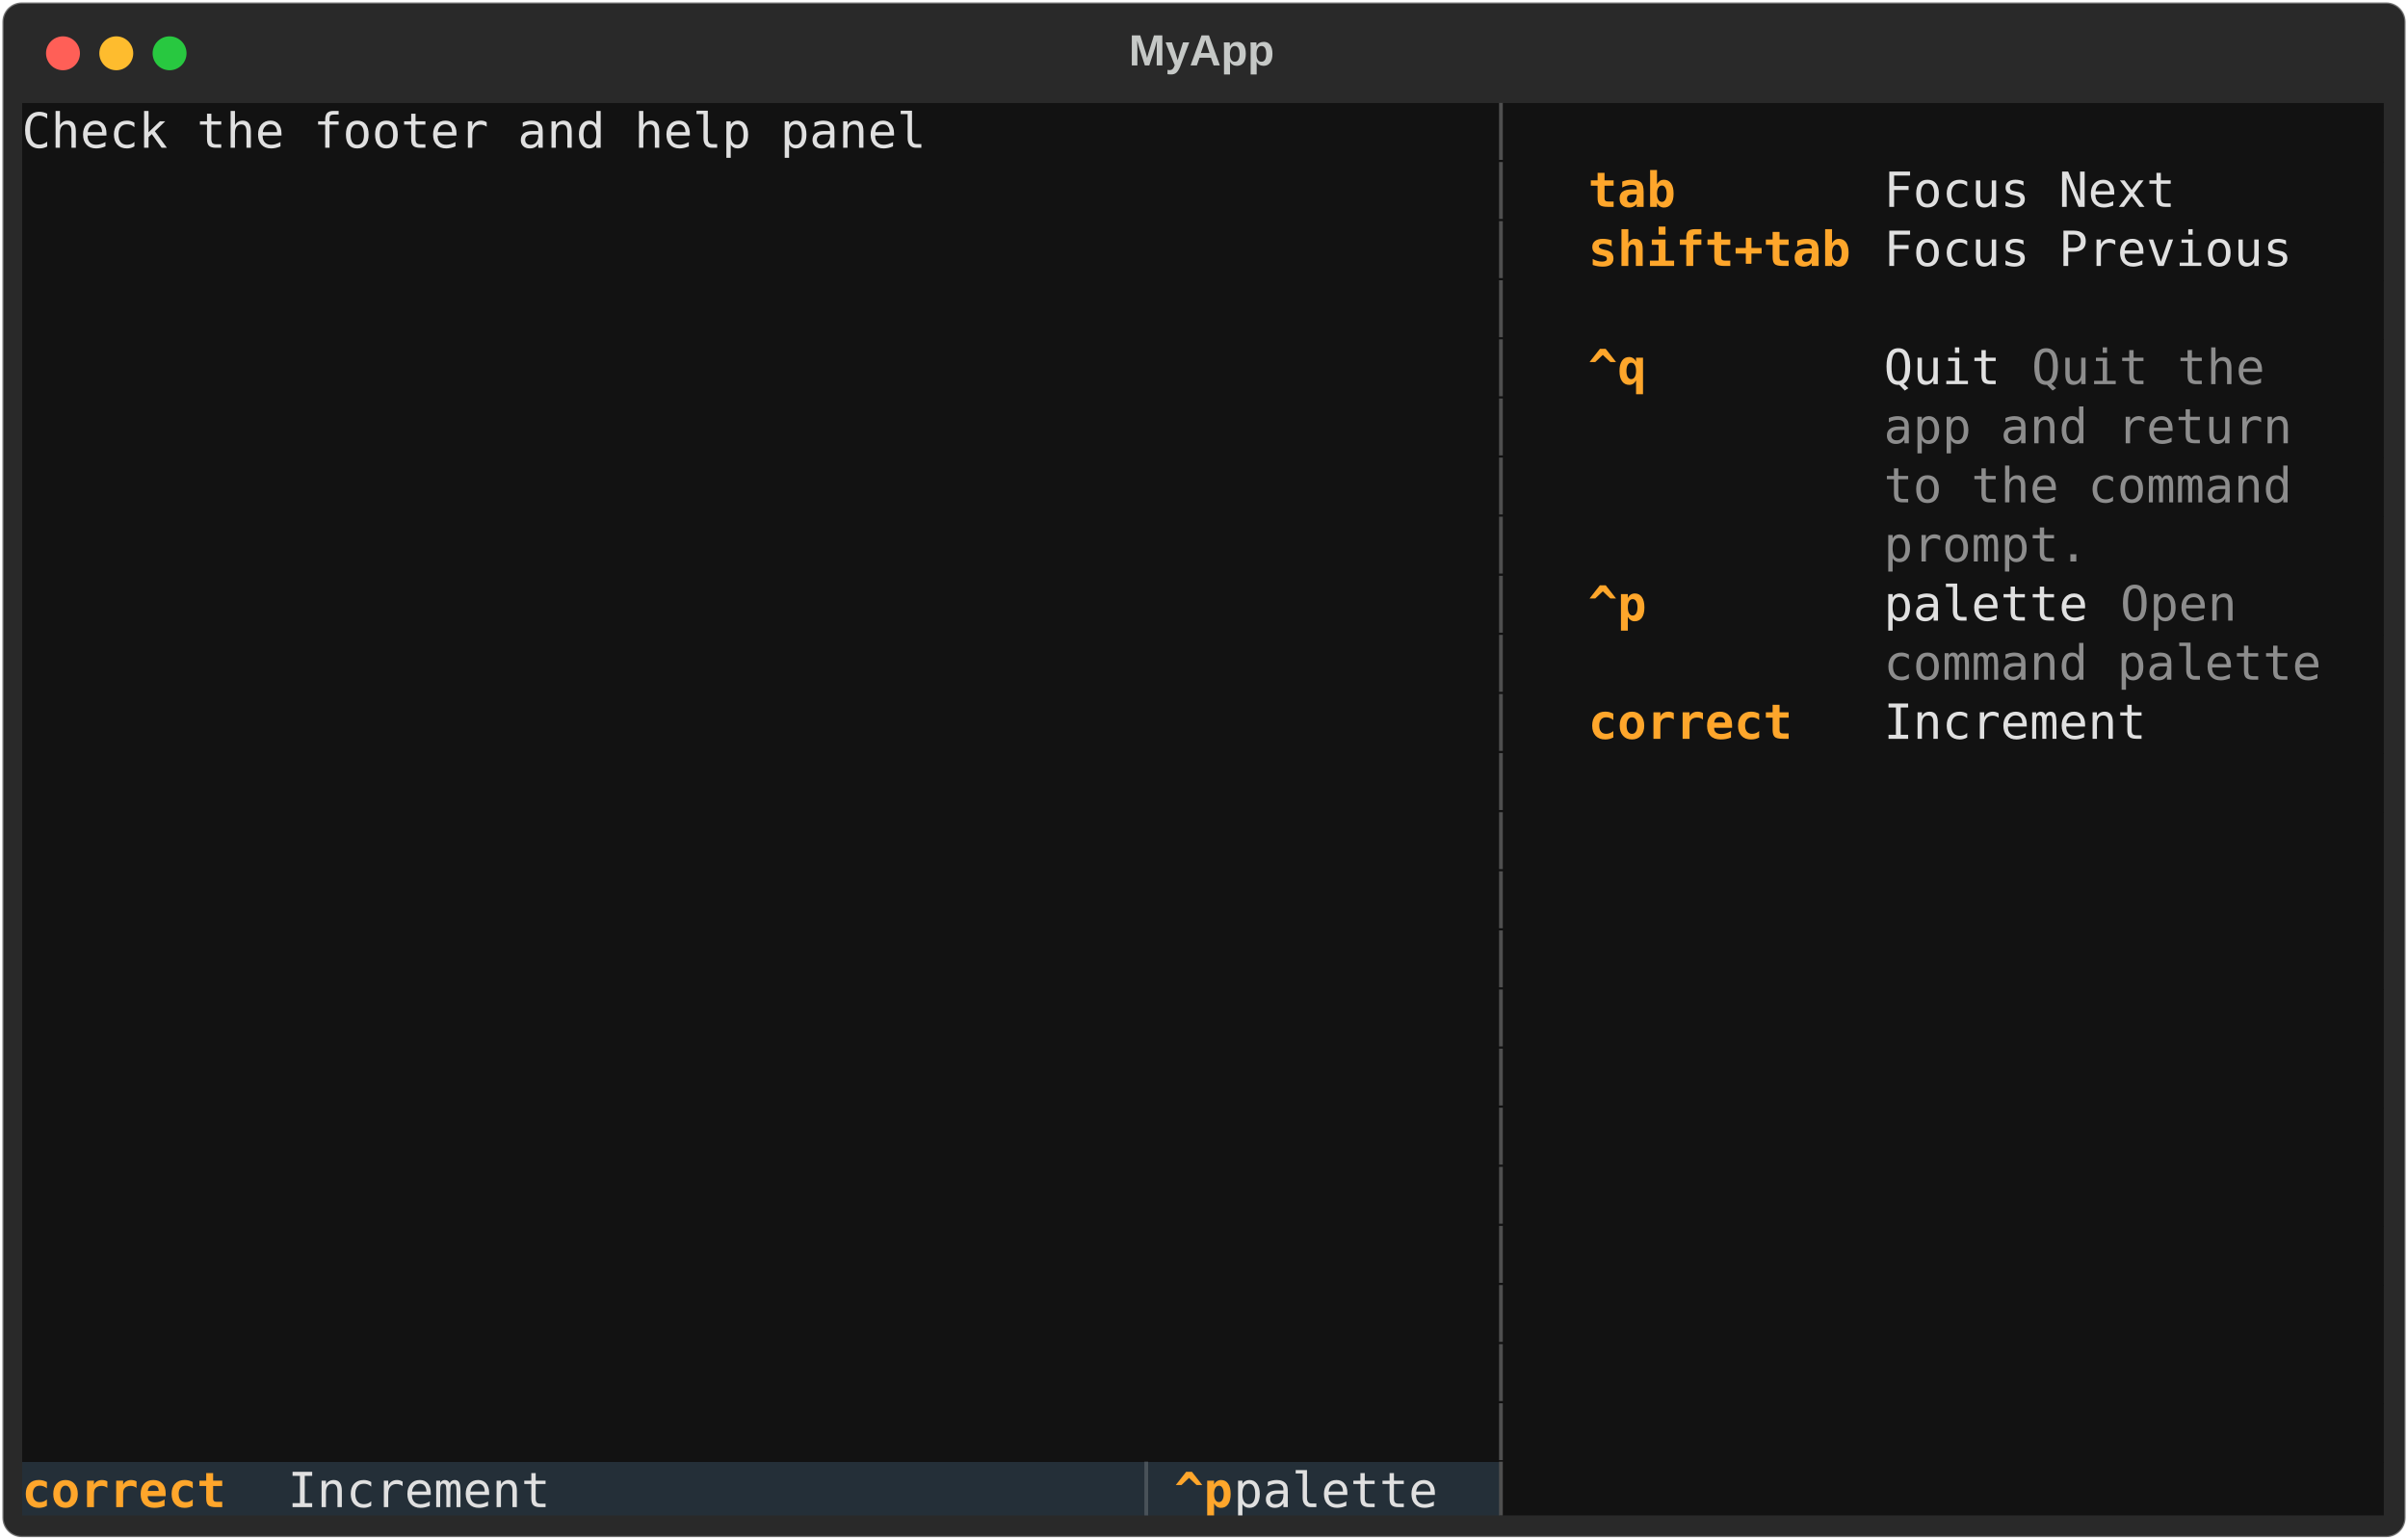
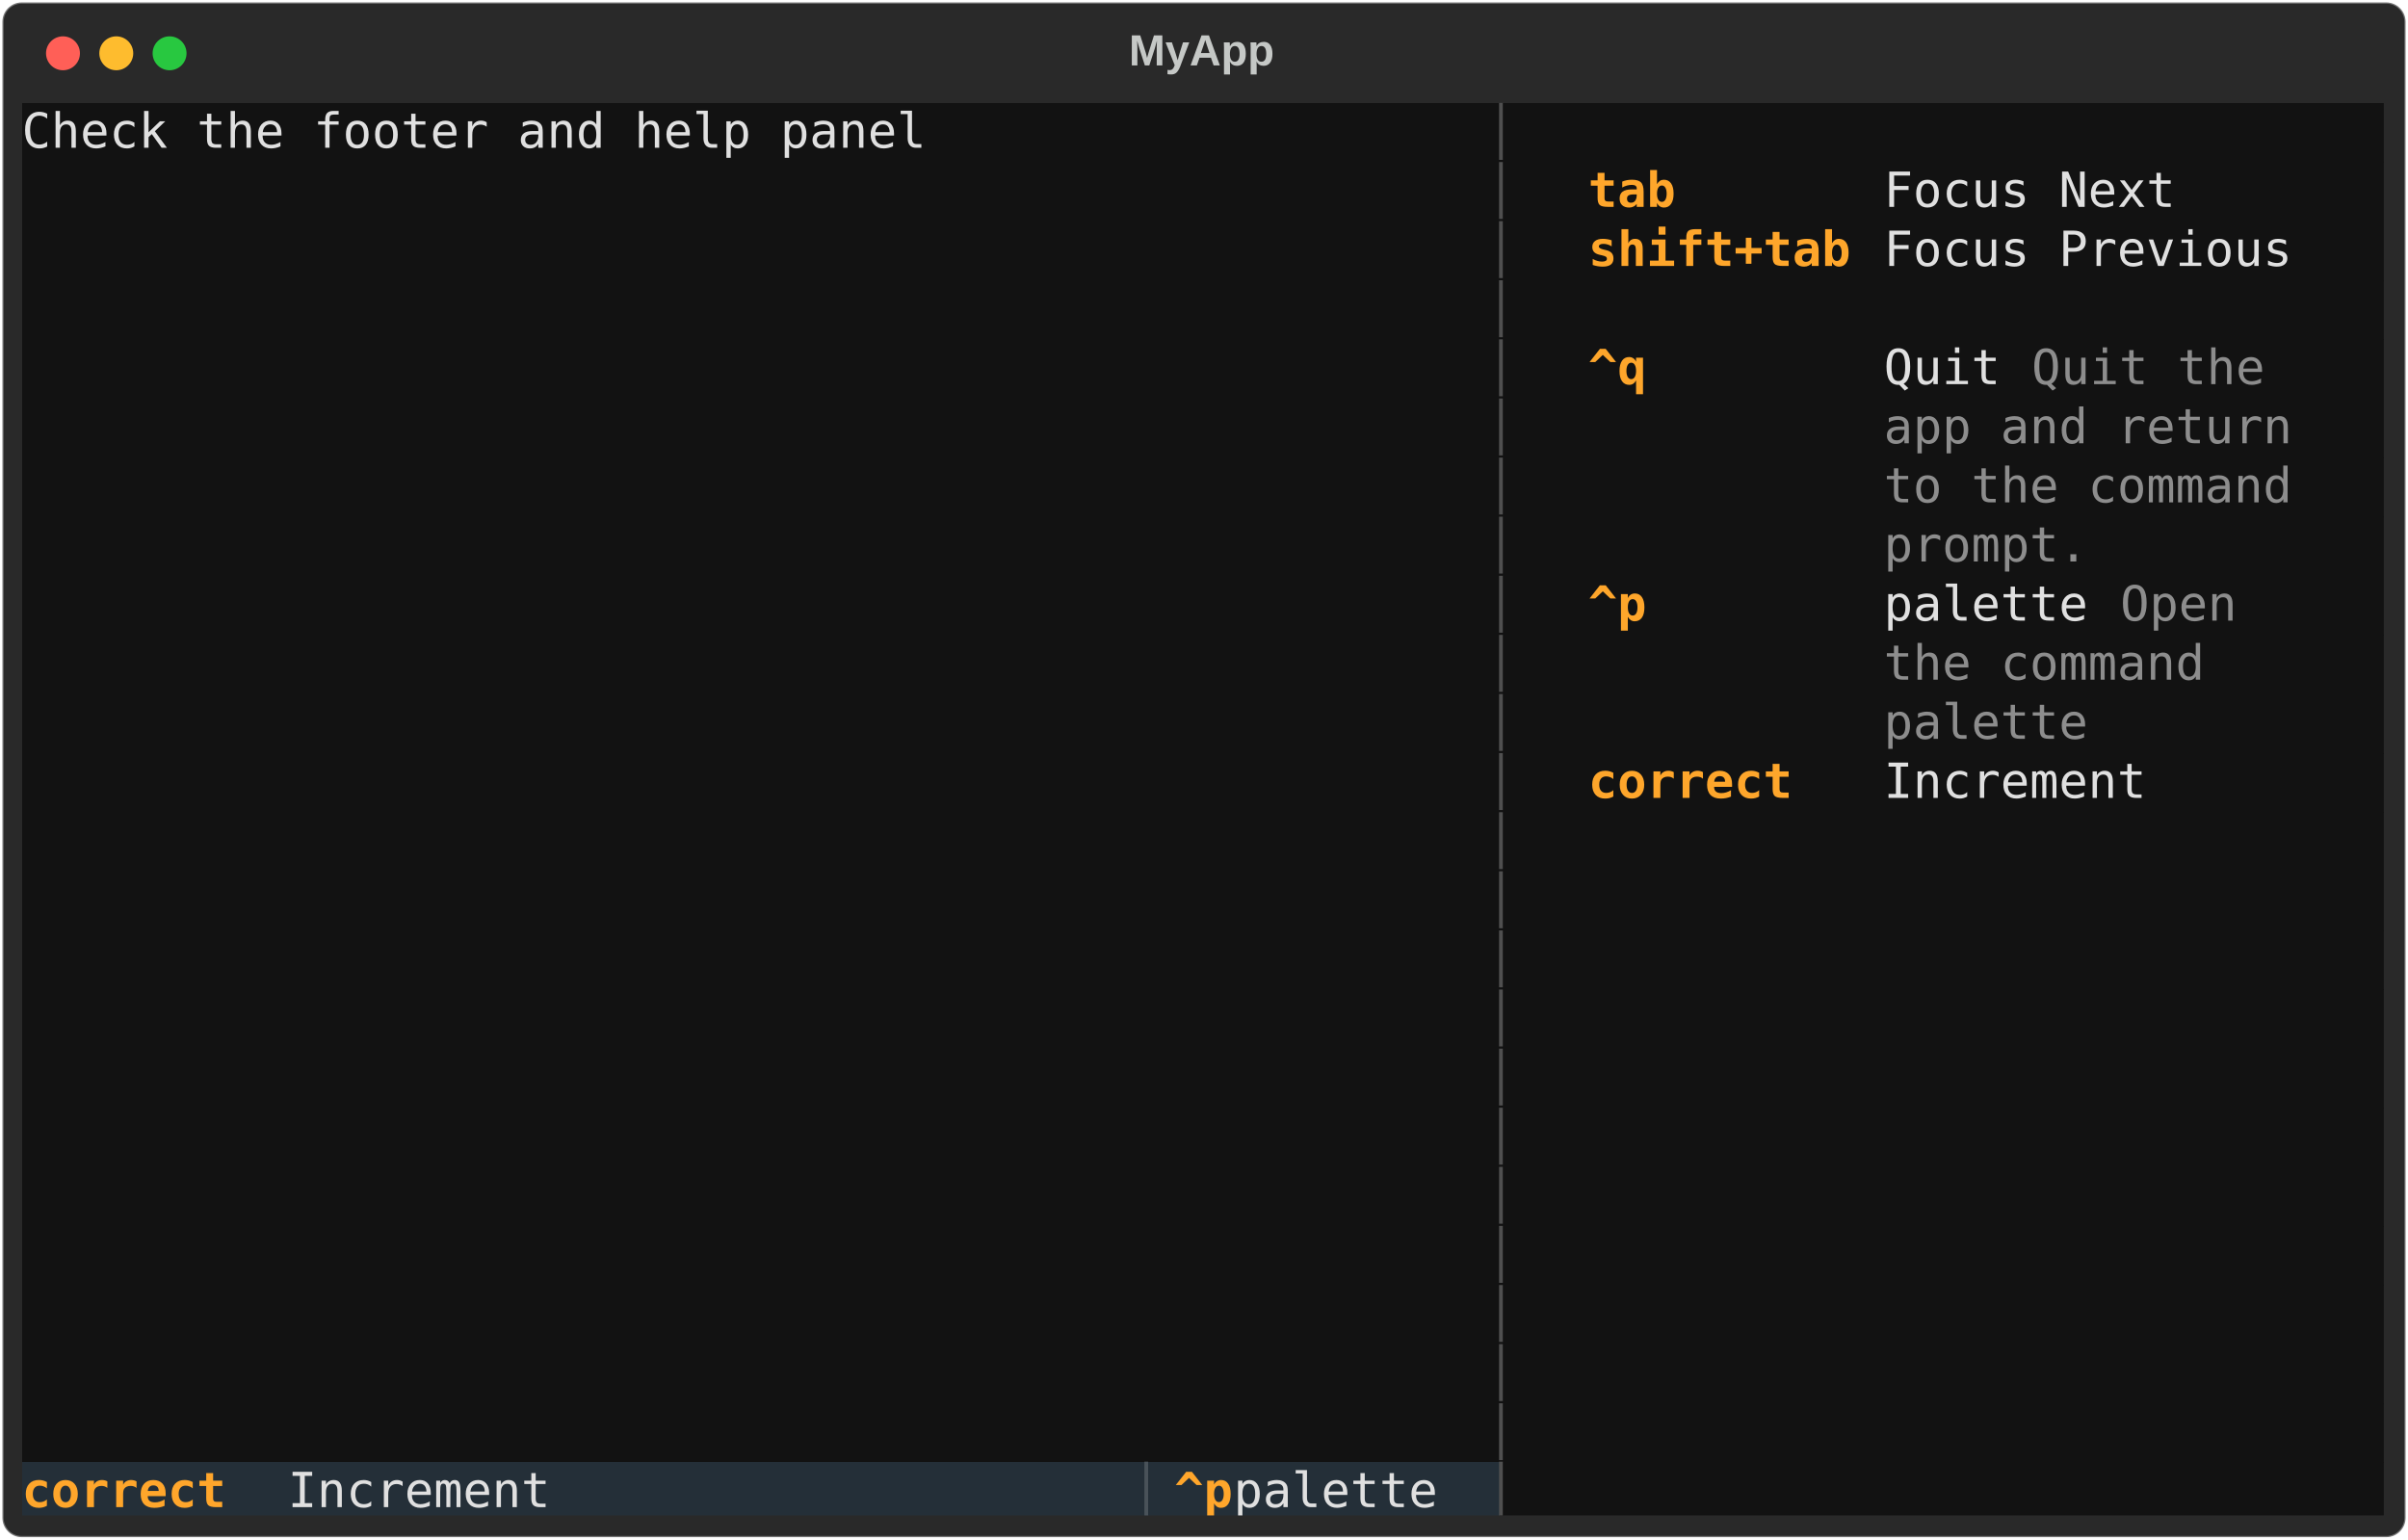
<svg xmlns="http://www.w3.org/2000/svg" class="rich-terminal" viewBox="0 0 994 635.6">
  <style>

    @font-face {
        font-family: "Fira Code";
        src: local("FiraCode-Regular"),
                url("https://cdnjs.cloudflare.com/ajax/libs/firacode/6.2.0/woff2/FiraCode-Regular.woff2") format("woff2"),
                url("https://cdnjs.cloudflare.com/ajax/libs/firacode/6.2.0/woff/FiraCode-Regular.woff") format("woff");
        font-style: normal;
        font-weight: 400;
    }
    @font-face {
        font-family: "Fira Code";
        src: local("FiraCode-Bold"),
                url("https://cdnjs.cloudflare.com/ajax/libs/firacode/6.2.0/woff2/FiraCode-Bold.woff2") format("woff2"),
                url("https://cdnjs.cloudflare.com/ajax/libs/firacode/6.2.0/woff/FiraCode-Bold.woff") format("woff");
        font-style: bold;
        font-weight: 700;
    }

-     .terminal-2134341471-matrix {
+     .terminal-3893370316-matrix {
        font-family: Fira Code, monospace;
        font-size: 20px;
        line-height: 24.4px;
        font-variant-east-asian: full-width;
    }

-     .terminal-2134341471-title {
+     .terminal-3893370316-title {
        font-size: 18px;
        font-weight: bold;
        font-family: arial;
    }

-     .terminal-2134341471-r1 { fill: #e0e0e0 }
- .terminal-2134341471-r2 { fill: #4f4f4f }
- .terminal-2134341471-r3 { fill: #c5c8c6 }
- .terminal-2134341471-r4 { fill: #121212 }
- .terminal-2134341471-r5 { fill: #fea62b;font-weight: bold }
- .terminal-2134341471-r6 { fill: #8d8d8d }
- .terminal-2134341471-r7 { fill: #ffa62b;font-weight: bold }
- .terminal-2134341471-r8 { fill: #495259 }
+     .terminal-3893370316-r1 { fill: #e0e0e0 }
+ .terminal-3893370316-r2 { fill: #4f4f4f }
+ .terminal-3893370316-r3 { fill: #c5c8c6 }
+ .terminal-3893370316-r4 { fill: #121212 }
+ .terminal-3893370316-r5 { fill: #fea62b;font-weight: bold }
+ .terminal-3893370316-r6 { fill: #8d8d8d }
+ .terminal-3893370316-r7 { fill: #ffa62b;font-weight: bold }
+ .terminal-3893370316-r8 { fill: #495259 }
    </style>
  <defs>
-     <clipPath id="terminal-2134341471-clip-terminal">
+     <clipPath id="terminal-3893370316-clip-terminal">
      <rect x="0" y="0" width="975.0" height="584.6" />
    </clipPath>
-     <clipPath id="terminal-2134341471-line-0">
+     <clipPath id="terminal-3893370316-line-0">
      <rect x="0" y="1.5" width="976" height="24.65" />
    </clipPath>
-     <clipPath id="terminal-2134341471-line-1">
+     <clipPath id="terminal-3893370316-line-1">
      <rect x="0" y="25.9" width="976" height="24.65" />
    </clipPath>
-     <clipPath id="terminal-2134341471-line-2">
+     <clipPath id="terminal-3893370316-line-2">
      <rect x="0" y="50.3" width="976" height="24.65" />
    </clipPath>
-     <clipPath id="terminal-2134341471-line-3">
+     <clipPath id="terminal-3893370316-line-3">
      <rect x="0" y="74.7" width="976" height="24.65" />
    </clipPath>
-     <clipPath id="terminal-2134341471-line-4">
+     <clipPath id="terminal-3893370316-line-4">
      <rect x="0" y="99.1" width="976" height="24.65" />
    </clipPath>
-     <clipPath id="terminal-2134341471-line-5">
+     <clipPath id="terminal-3893370316-line-5">
      <rect x="0" y="123.5" width="976" height="24.65" />
    </clipPath>
-     <clipPath id="terminal-2134341471-line-6">
+     <clipPath id="terminal-3893370316-line-6">
      <rect x="0" y="147.9" width="976" height="24.65" />
    </clipPath>
-     <clipPath id="terminal-2134341471-line-7">
+     <clipPath id="terminal-3893370316-line-7">
      <rect x="0" y="172.3" width="976" height="24.65" />
    </clipPath>
-     <clipPath id="terminal-2134341471-line-8">
+     <clipPath id="terminal-3893370316-line-8">
      <rect x="0" y="196.7" width="976" height="24.65" />
    </clipPath>
-     <clipPath id="terminal-2134341471-line-9">
+     <clipPath id="terminal-3893370316-line-9">
      <rect x="0" y="221.1" width="976" height="24.65" />
    </clipPath>
-     <clipPath id="terminal-2134341471-line-10">
+     <clipPath id="terminal-3893370316-line-10">
      <rect x="0" y="245.5" width="976" height="24.65" />
    </clipPath>
-     <clipPath id="terminal-2134341471-line-11">
+     <clipPath id="terminal-3893370316-line-11">
      <rect x="0" y="269.9" width="976" height="24.65" />
    </clipPath>
-     <clipPath id="terminal-2134341471-line-12">
+     <clipPath id="terminal-3893370316-line-12">
      <rect x="0" y="294.3" width="976" height="24.65" />
    </clipPath>
-     <clipPath id="terminal-2134341471-line-13">
+     <clipPath id="terminal-3893370316-line-13">
      <rect x="0" y="318.7" width="976" height="24.65" />
    </clipPath>
-     <clipPath id="terminal-2134341471-line-14">
+     <clipPath id="terminal-3893370316-line-14">
      <rect x="0" y="343.1" width="976" height="24.65" />
    </clipPath>
-     <clipPath id="terminal-2134341471-line-15">
+     <clipPath id="terminal-3893370316-line-15">
      <rect x="0" y="367.5" width="976" height="24.65" />
    </clipPath>
-     <clipPath id="terminal-2134341471-line-16">
+     <clipPath id="terminal-3893370316-line-16">
      <rect x="0" y="391.9" width="976" height="24.65" />
    </clipPath>
-     <clipPath id="terminal-2134341471-line-17">
+     <clipPath id="terminal-3893370316-line-17">
      <rect x="0" y="416.3" width="976" height="24.65" />
    </clipPath>
-     <clipPath id="terminal-2134341471-line-18">
+     <clipPath id="terminal-3893370316-line-18">
      <rect x="0" y="440.7" width="976" height="24.65" />
    </clipPath>
-     <clipPath id="terminal-2134341471-line-19">
+     <clipPath id="terminal-3893370316-line-19">
      <rect x="0" y="465.1" width="976" height="24.65" />
    </clipPath>
-     <clipPath id="terminal-2134341471-line-20">
+     <clipPath id="terminal-3893370316-line-20">
      <rect x="0" y="489.5" width="976" height="24.65" />
    </clipPath>
-     <clipPath id="terminal-2134341471-line-21">
+     <clipPath id="terminal-3893370316-line-21">
      <rect x="0" y="513.9" width="976" height="24.65" />
    </clipPath>
-     <clipPath id="terminal-2134341471-line-22">
+     <clipPath id="terminal-3893370316-line-22">
      <rect x="0" y="538.3" width="976" height="24.65" />
    </clipPath>
  </defs>
  <rect fill="#292929" stroke="rgba(255,255,255,0.35)" stroke-width="1" x="1" y="1" width="992" height="633.6" rx="8" />
-   <text class="terminal-2134341471-title" fill="#c5c8c6" text-anchor="middle" x="496" y="27">MyApp</text>
+   <text class="terminal-3893370316-title" fill="#c5c8c6" text-anchor="middle" x="496" y="27">MyApp</text>
  <g transform="translate(26,22)">
    <circle cx="0" cy="0" r="7" fill="#ff5f57" />
    <circle cx="22" cy="0" r="7" fill="#febc2e" />
    <circle cx="44" cy="0" r="7" fill="#28c840" />
  </g>
-   <g transform="translate(9, 41)" clip-path="url(#terminal-2134341471-clip-terminal)">
+   <g transform="translate(9, 41)" clip-path="url(#terminal-3893370316-clip-terminal)">
    <rect fill="#121212" x="0" y="1.5" width="610" height="24.65" shape-rendering="crispEdges" />
    <rect fill="#121212" x="610" y="1.5" width="12.2" height="24.65" shape-rendering="crispEdges" />
    <rect fill="#121212" x="622.2" y="1.5" width="12.2" height="24.65" shape-rendering="crispEdges" />
    <rect fill="#121212" x="634.4" y="1.5" width="329.4" height="24.65" shape-rendering="crispEdges" />
    <rect fill="#121212" x="963.8" y="1.5" width="12.2" height="24.65" shape-rendering="crispEdges" />
    <rect fill="#121212" x="0" y="25.9" width="610" height="24.65" shape-rendering="crispEdges" />
    <rect fill="#121212" x="610" y="25.9" width="12.2" height="24.65" shape-rendering="crispEdges" />
    <rect fill="#121212" x="622.2" y="25.9" width="12.2" height="24.65" shape-rendering="crispEdges" />
    <rect fill="#121212" x="634.4" y="25.9" width="12.2" height="24.65" shape-rendering="crispEdges" />
    <rect fill="#121212" x="646.6" y="25.9" width="109.8" height="24.65" shape-rendering="crispEdges" />
    <rect fill="#121212" x="756.4" y="25.9" width="12.2" height="24.65" shape-rendering="crispEdges" />
    <rect fill="#121212" x="768.6" y="25.9" width="183" height="24.65" shape-rendering="crispEdges" />
    <rect fill="#121212" x="951.6" y="25.9" width="12.2" height="24.65" shape-rendering="crispEdges" />
    <rect fill="#121212" x="963.8" y="25.9" width="12.2" height="24.65" shape-rendering="crispEdges" />
    <rect fill="#121212" x="0" y="50.3" width="610" height="24.65" shape-rendering="crispEdges" />
    <rect fill="#121212" x="610" y="50.3" width="12.2" height="24.65" shape-rendering="crispEdges" />
    <rect fill="#121212" x="622.2" y="50.3" width="12.2" height="24.65" shape-rendering="crispEdges" />
    <rect fill="#121212" x="634.4" y="50.3" width="12.2" height="24.65" shape-rendering="crispEdges" />
    <rect fill="#121212" x="646.6" y="50.3" width="109.8" height="24.65" shape-rendering="crispEdges" />
    <rect fill="#121212" x="756.4" y="50.3" width="12.2" height="24.65" shape-rendering="crispEdges" />
    <rect fill="#121212" x="768.6" y="50.3" width="183" height="24.65" shape-rendering="crispEdges" />
    <rect fill="#121212" x="951.6" y="50.3" width="12.2" height="24.65" shape-rendering="crispEdges" />
    <rect fill="#121212" x="963.8" y="50.3" width="12.2" height="24.65" shape-rendering="crispEdges" />
    <rect fill="#121212" x="0" y="74.7" width="610" height="24.65" shape-rendering="crispEdges" />
    <rect fill="#121212" x="610" y="74.7" width="12.2" height="24.65" shape-rendering="crispEdges" />
    <rect fill="#121212" x="622.2" y="74.7" width="12.2" height="24.65" shape-rendering="crispEdges" />
    <rect fill="#121212" x="634.4" y="74.7" width="329.4" height="24.65" shape-rendering="crispEdges" />
    <rect fill="#121212" x="963.8" y="74.7" width="12.2" height="24.65" shape-rendering="crispEdges" />
    <rect fill="#121212" x="0" y="99.1" width="610" height="24.65" shape-rendering="crispEdges" />
    <rect fill="#121212" x="610" y="99.1" width="12.2" height="24.65" shape-rendering="crispEdges" />
    <rect fill="#121212" x="622.2" y="99.1" width="12.2" height="24.65" shape-rendering="crispEdges" />
    <rect fill="#121212" x="634.4" y="99.1" width="12.2" height="24.65" shape-rendering="crispEdges" />
    <rect fill="#121212" x="646.6" y="99.1" width="109.8" height="24.65" shape-rendering="crispEdges" />
    <rect fill="#121212" x="756.4" y="99.1" width="12.2" height="24.65" shape-rendering="crispEdges" />
    <rect fill="#121212" x="768.6" y="99.1" width="61" height="24.65" shape-rendering="crispEdges" />
    <rect fill="#121212" x="829.6" y="99.1" width="109.8" height="24.65" shape-rendering="crispEdges" />
    <rect fill="#121212" x="939.4" y="99.1" width="12.2" height="24.65" shape-rendering="crispEdges" />
    <rect fill="#121212" x="951.6" y="99.1" width="12.2" height="24.65" shape-rendering="crispEdges" />
    <rect fill="#121212" x="963.8" y="99.1" width="12.2" height="24.65" shape-rendering="crispEdges" />
    <rect fill="#121212" x="0" y="123.5" width="610" height="24.65" shape-rendering="crispEdges" />
    <rect fill="#121212" x="610" y="123.5" width="12.2" height="24.65" shape-rendering="crispEdges" />
    <rect fill="#121212" x="622.2" y="123.5" width="12.2" height="24.65" shape-rendering="crispEdges" />
    <rect fill="#121212" x="634.4" y="123.5" width="12.2" height="24.65" shape-rendering="crispEdges" />
    <rect fill="#121212" x="646.6" y="123.5" width="109.8" height="24.65" shape-rendering="crispEdges" />
    <rect fill="#121212" x="756.4" y="123.5" width="12.2" height="24.65" shape-rendering="crispEdges" />
    <rect fill="#121212" x="768.6" y="123.5" width="183" height="24.65" shape-rendering="crispEdges" />
    <rect fill="#121212" x="951.6" y="123.5" width="12.2" height="24.65" shape-rendering="crispEdges" />
    <rect fill="#121212" x="963.8" y="123.5" width="12.2" height="24.65" shape-rendering="crispEdges" />
    <rect fill="#121212" x="0" y="147.9" width="610" height="24.65" shape-rendering="crispEdges" />
    <rect fill="#121212" x="610" y="147.9" width="12.2" height="24.65" shape-rendering="crispEdges" />
    <rect fill="#121212" x="622.2" y="147.9" width="12.2" height="24.65" shape-rendering="crispEdges" />
    <rect fill="#121212" x="634.4" y="147.9" width="12.2" height="24.65" shape-rendering="crispEdges" />
    <rect fill="#121212" x="646.6" y="147.9" width="109.8" height="24.65" shape-rendering="crispEdges" />
    <rect fill="#121212" x="756.4" y="147.9" width="12.2" height="24.65" shape-rendering="crispEdges" />
    <rect fill="#121212" x="768.6" y="147.9" width="183" height="24.65" shape-rendering="crispEdges" />
    <rect fill="#121212" x="951.6" y="147.9" width="12.2" height="24.65" shape-rendering="crispEdges" />
    <rect fill="#121212" x="963.8" y="147.9" width="12.2" height="24.65" shape-rendering="crispEdges" />
    <rect fill="#121212" x="0" y="172.3" width="610" height="24.65" shape-rendering="crispEdges" />
    <rect fill="#121212" x="610" y="172.3" width="12.2" height="24.65" shape-rendering="crispEdges" />
    <rect fill="#121212" x="622.2" y="172.3" width="12.2" height="24.65" shape-rendering="crispEdges" />
    <rect fill="#121212" x="634.4" y="172.3" width="12.2" height="24.65" shape-rendering="crispEdges" />
    <rect fill="#121212" x="646.6" y="172.3" width="109.8" height="24.65" shape-rendering="crispEdges" />
    <rect fill="#121212" x="756.4" y="172.3" width="12.2" height="24.65" shape-rendering="crispEdges" />
    <rect fill="#121212" x="768.6" y="172.3" width="85.4" height="24.65" shape-rendering="crispEdges" />
    <rect fill="#121212" x="854" y="172.3" width="97.6" height="24.65" shape-rendering="crispEdges" />
    <rect fill="#121212" x="951.6" y="172.3" width="12.2" height="24.65" shape-rendering="crispEdges" />
    <rect fill="#121212" x="963.8" y="172.3" width="12.2" height="24.65" shape-rendering="crispEdges" />
    <rect fill="#121212" x="0" y="196.7" width="610" height="24.65" shape-rendering="crispEdges" />
    <rect fill="#121212" x="610" y="196.7" width="12.2" height="24.65" shape-rendering="crispEdges" />
    <rect fill="#121212" x="622.2" y="196.7" width="12.2" height="24.65" shape-rendering="crispEdges" />
    <rect fill="#121212" x="634.4" y="196.7" width="12.2" height="24.65" shape-rendering="crispEdges" />
    <rect fill="#121212" x="646.6" y="196.7" width="109.8" height="24.65" shape-rendering="crispEdges" />
    <rect fill="#121212" x="756.4" y="196.7" width="12.2" height="24.65" shape-rendering="crispEdges" />
    <rect fill="#121212" x="768.6" y="196.7" width="97.6" height="24.65" shape-rendering="crispEdges" />
    <rect fill="#121212" x="866.2" y="196.7" width="61" height="24.65" shape-rendering="crispEdges" />
    <rect fill="#121212" x="927.2" y="196.7" width="24.4" height="24.65" shape-rendering="crispEdges" />
    <rect fill="#121212" x="951.6" y="196.7" width="12.2" height="24.65" shape-rendering="crispEdges" />
    <rect fill="#121212" x="963.8" y="196.7" width="12.2" height="24.65" shape-rendering="crispEdges" />
    <rect fill="#121212" x="0" y="221.1" width="610" height="24.65" shape-rendering="crispEdges" />
    <rect fill="#121212" x="610" y="221.1" width="12.2" height="24.65" shape-rendering="crispEdges" />
    <rect fill="#121212" x="622.2" y="221.1" width="12.2" height="24.65" shape-rendering="crispEdges" />
    <rect fill="#121212" x="634.4" y="221.1" width="12.2" height="24.65" shape-rendering="crispEdges" />
    <rect fill="#121212" x="646.6" y="221.1" width="109.8" height="24.65" shape-rendering="crispEdges" />
    <rect fill="#121212" x="756.4" y="221.1" width="12.2" height="24.65" shape-rendering="crispEdges" />
-     <rect fill="#121212" x="768.6" y="221.1" width="183" height="24.65" shape-rendering="crispEdges" />
+     <rect fill="#121212" x="768.6" y="221.1" width="146.4" height="24.65" shape-rendering="crispEdges" />
+     <rect fill="#121212" x="915" y="221.1" width="36.6" height="24.65" shape-rendering="crispEdges" />
    <rect fill="#121212" x="951.6" y="221.1" width="12.2" height="24.65" shape-rendering="crispEdges" />
    <rect fill="#121212" x="963.8" y="221.1" width="12.2" height="24.65" shape-rendering="crispEdges" />
    <rect fill="#121212" x="0" y="245.5" width="610" height="24.65" shape-rendering="crispEdges" />
    <rect fill="#121212" x="610" y="245.5" width="12.2" height="24.65" shape-rendering="crispEdges" />
    <rect fill="#121212" x="622.2" y="245.5" width="12.2" height="24.65" shape-rendering="crispEdges" />
    <rect fill="#121212" x="634.4" y="245.5" width="12.2" height="24.65" shape-rendering="crispEdges" />
    <rect fill="#121212" x="646.6" y="245.5" width="109.8" height="24.65" shape-rendering="crispEdges" />
    <rect fill="#121212" x="756.4" y="245.5" width="12.2" height="24.65" shape-rendering="crispEdges" />
-     <rect fill="#121212" x="768.6" y="245.5" width="183" height="24.65" shape-rendering="crispEdges" />
+     <rect fill="#121212" x="768.6" y="245.5" width="85.4" height="24.65" shape-rendering="crispEdges" />
+     <rect fill="#121212" x="854" y="245.5" width="97.6" height="24.65" shape-rendering="crispEdges" />
    <rect fill="#121212" x="951.6" y="245.5" width="12.2" height="24.65" shape-rendering="crispEdges" />
    <rect fill="#121212" x="963.8" y="245.5" width="12.2" height="24.65" shape-rendering="crispEdges" />
    <rect fill="#121212" x="0" y="269.9" width="610" height="24.65" shape-rendering="crispEdges" />
    <rect fill="#121212" x="610" y="269.9" width="12.2" height="24.65" shape-rendering="crispEdges" />
    <rect fill="#121212" x="622.2" y="269.9" width="12.2" height="24.65" shape-rendering="crispEdges" />
-     <rect fill="#121212" x="634.4" y="269.9" width="329.4" height="24.65" shape-rendering="crispEdges" />
+     <rect fill="#121212" x="634.4" y="269.9" width="12.2" height="24.65" shape-rendering="crispEdges" />
+     <rect fill="#121212" x="646.6" y="269.9" width="109.8" height="24.65" shape-rendering="crispEdges" />
+     <rect fill="#121212" x="756.4" y="269.9" width="12.2" height="24.65" shape-rendering="crispEdges" />
+     <rect fill="#121212" x="768.6" y="269.9" width="183" height="24.65" shape-rendering="crispEdges" />
+     <rect fill="#121212" x="951.6" y="269.9" width="12.2" height="24.65" shape-rendering="crispEdges" />
    <rect fill="#121212" x="963.8" y="269.9" width="12.2" height="24.65" shape-rendering="crispEdges" />
    <rect fill="#121212" x="0" y="294.3" width="610" height="24.65" shape-rendering="crispEdges" />
    <rect fill="#121212" x="610" y="294.3" width="12.2" height="24.65" shape-rendering="crispEdges" />
    <rect fill="#121212" x="622.2" y="294.3" width="12.2" height="24.65" shape-rendering="crispEdges" />
    <rect fill="#121212" x="634.4" y="294.3" width="329.4" height="24.65" shape-rendering="crispEdges" />
    <rect fill="#121212" x="963.8" y="294.3" width="12.2" height="24.65" shape-rendering="crispEdges" />
    <rect fill="#121212" x="0" y="318.7" width="610" height="24.65" shape-rendering="crispEdges" />
    <rect fill="#121212" x="610" y="318.7" width="12.2" height="24.65" shape-rendering="crispEdges" />
    <rect fill="#121212" x="622.2" y="318.7" width="12.2" height="24.65" shape-rendering="crispEdges" />
    <rect fill="#121212" x="634.4" y="318.7" width="329.4" height="24.65" shape-rendering="crispEdges" />
    <rect fill="#121212" x="963.8" y="318.7" width="12.2" height="24.65" shape-rendering="crispEdges" />
    <rect fill="#121212" x="0" y="343.1" width="610" height="24.65" shape-rendering="crispEdges" />
    <rect fill="#121212" x="610" y="343.1" width="12.2" height="24.65" shape-rendering="crispEdges" />
    <rect fill="#121212" x="622.2" y="343.1" width="12.2" height="24.65" shape-rendering="crispEdges" />
    <rect fill="#121212" x="634.4" y="343.1" width="329.4" height="24.65" shape-rendering="crispEdges" />
    <rect fill="#121212" x="963.8" y="343.1" width="12.2" height="24.65" shape-rendering="crispEdges" />
    <rect fill="#121212" x="0" y="367.5" width="610" height="24.65" shape-rendering="crispEdges" />
    <rect fill="#121212" x="610" y="367.5" width="12.2" height="24.65" shape-rendering="crispEdges" />
    <rect fill="#121212" x="622.2" y="367.5" width="12.2" height="24.65" shape-rendering="crispEdges" />
    <rect fill="#121212" x="634.4" y="367.5" width="329.4" height="24.65" shape-rendering="crispEdges" />
    <rect fill="#121212" x="963.8" y="367.5" width="12.2" height="24.65" shape-rendering="crispEdges" />
    <rect fill="#121212" x="0" y="391.9" width="610" height="24.65" shape-rendering="crispEdges" />
    <rect fill="#121212" x="610" y="391.9" width="12.2" height="24.65" shape-rendering="crispEdges" />
    <rect fill="#121212" x="622.2" y="391.9" width="12.2" height="24.65" shape-rendering="crispEdges" />
    <rect fill="#121212" x="634.4" y="391.9" width="329.4" height="24.65" shape-rendering="crispEdges" />
    <rect fill="#121212" x="963.8" y="391.9" width="12.2" height="24.65" shape-rendering="crispEdges" />
    <rect fill="#121212" x="0" y="416.3" width="610" height="24.65" shape-rendering="crispEdges" />
    <rect fill="#121212" x="610" y="416.3" width="12.2" height="24.65" shape-rendering="crispEdges" />
    <rect fill="#121212" x="622.2" y="416.3" width="12.2" height="24.65" shape-rendering="crispEdges" />
    <rect fill="#121212" x="634.4" y="416.3" width="329.4" height="24.65" shape-rendering="crispEdges" />
    <rect fill="#121212" x="963.8" y="416.3" width="12.2" height="24.65" shape-rendering="crispEdges" />
    <rect fill="#121212" x="0" y="440.7" width="610" height="24.65" shape-rendering="crispEdges" />
    <rect fill="#121212" x="610" y="440.7" width="12.2" height="24.65" shape-rendering="crispEdges" />
    <rect fill="#121212" x="622.2" y="440.7" width="12.2" height="24.65" shape-rendering="crispEdges" />
    <rect fill="#121212" x="634.4" y="440.7" width="329.4" height="24.65" shape-rendering="crispEdges" />
    <rect fill="#121212" x="963.8" y="440.7" width="12.2" height="24.65" shape-rendering="crispEdges" />
    <rect fill="#121212" x="0" y="465.1" width="610" height="24.65" shape-rendering="crispEdges" />
    <rect fill="#121212" x="610" y="465.1" width="12.2" height="24.65" shape-rendering="crispEdges" />
    <rect fill="#121212" x="622.2" y="465.1" width="12.2" height="24.65" shape-rendering="crispEdges" />
    <rect fill="#121212" x="634.4" y="465.1" width="329.4" height="24.65" shape-rendering="crispEdges" />
    <rect fill="#121212" x="963.8" y="465.1" width="12.2" height="24.65" shape-rendering="crispEdges" />
    <rect fill="#121212" x="0" y="489.5" width="610" height="24.65" shape-rendering="crispEdges" />
    <rect fill="#121212" x="610" y="489.5" width="12.2" height="24.65" shape-rendering="crispEdges" />
    <rect fill="#121212" x="622.2" y="489.5" width="12.2" height="24.65" shape-rendering="crispEdges" />
    <rect fill="#121212" x="634.4" y="489.5" width="329.4" height="24.65" shape-rendering="crispEdges" />
    <rect fill="#121212" x="963.8" y="489.5" width="12.2" height="24.65" shape-rendering="crispEdges" />
    <rect fill="#121212" x="0" y="513.9" width="610" height="24.65" shape-rendering="crispEdges" />
    <rect fill="#121212" x="610" y="513.9" width="12.2" height="24.65" shape-rendering="crispEdges" />
    <rect fill="#121212" x="622.2" y="513.9" width="12.2" height="24.65" shape-rendering="crispEdges" />
    <rect fill="#121212" x="634.4" y="513.9" width="329.4" height="24.65" shape-rendering="crispEdges" />
    <rect fill="#121212" x="963.8" y="513.9" width="12.2" height="24.65" shape-rendering="crispEdges" />
    <rect fill="#121212" x="0" y="538.3" width="610" height="24.65" shape-rendering="crispEdges" />
    <rect fill="#121212" x="610" y="538.3" width="12.2" height="24.65" shape-rendering="crispEdges" />
    <rect fill="#121212" x="622.2" y="538.3" width="12.2" height="24.65" shape-rendering="crispEdges" />
    <rect fill="#121212" x="634.4" y="538.3" width="329.4" height="24.65" shape-rendering="crispEdges" />
    <rect fill="#121212" x="963.8" y="538.3" width="12.2" height="24.65" shape-rendering="crispEdges" />
    <rect fill="#242f38" x="0" y="562.7" width="109.8" height="24.65" shape-rendering="crispEdges" />
    <rect fill="#242f38" x="109.8" y="562.7" width="353.8" height="24.65" shape-rendering="crispEdges" />
    <rect fill="#242f38" x="463.6" y="562.7" width="12.2" height="24.65" shape-rendering="crispEdges" />
    <rect fill="#242f38" x="475.8" y="562.7" width="24.4" height="24.65" shape-rendering="crispEdges" />
    <rect fill="#242f38" x="500.2" y="562.7" width="97.6" height="24.65" shape-rendering="crispEdges" />
    <rect fill="#242f38" x="597.8" y="562.7" width="12.2" height="24.65" shape-rendering="crispEdges" />
    <rect fill="#121212" x="610" y="562.7" width="12.2" height="24.65" shape-rendering="crispEdges" />
    <rect fill="#121212" x="622.2" y="562.7" width="12.2" height="24.65" shape-rendering="crispEdges" />
    <rect fill="#121212" x="634.4" y="562.7" width="329.4" height="24.65" shape-rendering="crispEdges" />
    <rect fill="#121212" x="963.8" y="562.7" width="12.2" height="24.65" shape-rendering="crispEdges" />
-     <g class="terminal-2134341471-matrix">
-       <text class="terminal-2134341471-r1" x="0" y="20" textLength="610" clip-path="url(#terminal-2134341471-line-0)">Check the footer and help panel                   </text>
-       <text class="terminal-2134341471-r2" x="610" y="20" textLength="12.2" clip-path="url(#terminal-2134341471-line-0)">▏</text>
-       <text class="terminal-2134341471-r3" x="976" y="20" textLength="12.2" clip-path="url(#terminal-2134341471-line-0)">
- </text>
-       <text class="terminal-2134341471-r2" x="610" y="44.4" textLength="12.2" clip-path="url(#terminal-2134341471-line-1)">▏</text>
-       <text class="terminal-2134341471-r5" x="646.6" y="44.4" textLength="109.8" clip-path="url(#terminal-2134341471-line-1)">      tab</text>
-       <text class="terminal-2134341471-r1" x="768.6" y="44.4" textLength="183" clip-path="url(#terminal-2134341471-line-1)">Focus Next     </text>
-       <text class="terminal-2134341471-r3" x="976" y="44.4" textLength="12.2" clip-path="url(#terminal-2134341471-line-1)">
- </text>
-       <text class="terminal-2134341471-r2" x="610" y="68.8" textLength="12.2" clip-path="url(#terminal-2134341471-line-2)">▏</text>
-       <text class="terminal-2134341471-r5" x="646.6" y="68.8" textLength="109.8" clip-path="url(#terminal-2134341471-line-2)">shift+tab</text>
-       <text class="terminal-2134341471-r1" x="768.6" y="68.8" textLength="183" clip-path="url(#terminal-2134341471-line-2)">Focus Previous </text>
-       <text class="terminal-2134341471-r3" x="976" y="68.8" textLength="12.2" clip-path="url(#terminal-2134341471-line-2)">
- </text>
-       <text class="terminal-2134341471-r2" x="610" y="93.2" textLength="12.2" clip-path="url(#terminal-2134341471-line-3)">▏</text>
-       <text class="terminal-2134341471-r3" x="976" y="93.2" textLength="12.2" clip-path="url(#terminal-2134341471-line-3)">
- </text>
-       <text class="terminal-2134341471-r2" x="610" y="117.6" textLength="12.2" clip-path="url(#terminal-2134341471-line-4)">▏</text>
-       <text class="terminal-2134341471-r5" x="646.6" y="117.6" textLength="109.8" clip-path="url(#terminal-2134341471-line-4)">       ^q</text>
-       <text class="terminal-2134341471-r1" x="768.6" y="117.6" textLength="61" clip-path="url(#terminal-2134341471-line-4)">Quit </text>
-       <text class="terminal-2134341471-r6" x="829.6" y="117.6" textLength="109.8" clip-path="url(#terminal-2134341471-line-4)">Quit the </text>
-       <text class="terminal-2134341471-r3" x="976" y="117.6" textLength="12.2" clip-path="url(#terminal-2134341471-line-4)">
- </text>
-       <text class="terminal-2134341471-r2" x="610" y="142" textLength="12.2" clip-path="url(#terminal-2134341471-line-5)">▏</text>
-       <text class="terminal-2134341471-r6" x="768.6" y="142" textLength="183" clip-path="url(#terminal-2134341471-line-5)">app and return </text>
-       <text class="terminal-2134341471-r3" x="976" y="142" textLength="12.2" clip-path="url(#terminal-2134341471-line-5)">
- </text>
-       <text class="terminal-2134341471-r2" x="610" y="166.4" textLength="12.2" clip-path="url(#terminal-2134341471-line-6)">▏</text>
-       <text class="terminal-2134341471-r6" x="768.6" y="166.4" textLength="183" clip-path="url(#terminal-2134341471-line-6)">to the command </text>
-       <text class="terminal-2134341471-r3" x="976" y="166.4" textLength="12.2" clip-path="url(#terminal-2134341471-line-6)">
- </text>
-       <text class="terminal-2134341471-r2" x="610" y="190.8" textLength="12.2" clip-path="url(#terminal-2134341471-line-7)">▏</text>
-       <text class="terminal-2134341471-r6" x="768.6" y="190.8" textLength="85.4" clip-path="url(#terminal-2134341471-line-7)">prompt.</text>
-       <text class="terminal-2134341471-r3" x="976" y="190.8" textLength="12.2" clip-path="url(#terminal-2134341471-line-7)">
- </text>
-       <text class="terminal-2134341471-r2" x="610" y="215.2" textLength="12.2" clip-path="url(#terminal-2134341471-line-8)">▏</text>
-       <text class="terminal-2134341471-r5" x="646.6" y="215.2" textLength="109.8" clip-path="url(#terminal-2134341471-line-8)">       ^p</text>
-       <text class="terminal-2134341471-r1" x="768.6" y="215.2" textLength="97.6" clip-path="url(#terminal-2134341471-line-8)">palette </text>
-       <text class="terminal-2134341471-r6" x="866.2" y="215.2" textLength="61" clip-path="url(#terminal-2134341471-line-8)">Open </text>
-       <text class="terminal-2134341471-r3" x="976" y="215.2" textLength="12.2" clip-path="url(#terminal-2134341471-line-8)">
- </text>
-       <text class="terminal-2134341471-r2" x="610" y="239.6" textLength="12.2" clip-path="url(#terminal-2134341471-line-9)">▏</text>
-       <text class="terminal-2134341471-r6" x="768.6" y="239.6" textLength="183" clip-path="url(#terminal-2134341471-line-9)">command palette</text>
-       <text class="terminal-2134341471-r3" x="976" y="239.6" textLength="12.2" clip-path="url(#terminal-2134341471-line-9)">
- </text>
-       <text class="terminal-2134341471-r2" x="610" y="264" textLength="12.2" clip-path="url(#terminal-2134341471-line-10)">▏</text>
-       <text class="terminal-2134341471-r5" x="646.6" y="264" textLength="109.8" clip-path="url(#terminal-2134341471-line-10)">  correct</text>
-       <text class="terminal-2134341471-r1" x="768.6" y="264" textLength="183" clip-path="url(#terminal-2134341471-line-10)">Increment      </text>
-       <text class="terminal-2134341471-r3" x="976" y="264" textLength="12.2" clip-path="url(#terminal-2134341471-line-10)">
- </text>
-       <text class="terminal-2134341471-r2" x="610" y="288.4" textLength="12.2" clip-path="url(#terminal-2134341471-line-11)">▏</text>
-       <text class="terminal-2134341471-r3" x="976" y="288.4" textLength="12.2" clip-path="url(#terminal-2134341471-line-11)">
- </text>
-       <text class="terminal-2134341471-r2" x="610" y="312.8" textLength="12.2" clip-path="url(#terminal-2134341471-line-12)">▏</text>
-       <text class="terminal-2134341471-r3" x="976" y="312.8" textLength="12.2" clip-path="url(#terminal-2134341471-line-12)">
- </text>
-       <text class="terminal-2134341471-r2" x="610" y="337.2" textLength="12.2" clip-path="url(#terminal-2134341471-line-13)">▏</text>
-       <text class="terminal-2134341471-r3" x="976" y="337.2" textLength="12.2" clip-path="url(#terminal-2134341471-line-13)">
- </text>
-       <text class="terminal-2134341471-r2" x="610" y="361.6" textLength="12.2" clip-path="url(#terminal-2134341471-line-14)">▏</text>
-       <text class="terminal-2134341471-r3" x="976" y="361.6" textLength="12.2" clip-path="url(#terminal-2134341471-line-14)">
- </text>
-       <text class="terminal-2134341471-r2" x="610" y="386" textLength="12.2" clip-path="url(#terminal-2134341471-line-15)">▏</text>
-       <text class="terminal-2134341471-r3" x="976" y="386" textLength="12.2" clip-path="url(#terminal-2134341471-line-15)">
- </text>
-       <text class="terminal-2134341471-r2" x="610" y="410.4" textLength="12.2" clip-path="url(#terminal-2134341471-line-16)">▏</text>
-       <text class="terminal-2134341471-r3" x="976" y="410.4" textLength="12.2" clip-path="url(#terminal-2134341471-line-16)">
- </text>
-       <text class="terminal-2134341471-r2" x="610" y="434.8" textLength="12.2" clip-path="url(#terminal-2134341471-line-17)">▏</text>
-       <text class="terminal-2134341471-r3" x="976" y="434.8" textLength="12.2" clip-path="url(#terminal-2134341471-line-17)">
- </text>
-       <text class="terminal-2134341471-r2" x="610" y="459.2" textLength="12.2" clip-path="url(#terminal-2134341471-line-18)">▏</text>
-       <text class="terminal-2134341471-r3" x="976" y="459.2" textLength="12.2" clip-path="url(#terminal-2134341471-line-18)">
- </text>
-       <text class="terminal-2134341471-r2" x="610" y="483.6" textLength="12.2" clip-path="url(#terminal-2134341471-line-19)">▏</text>
-       <text class="terminal-2134341471-r3" x="976" y="483.6" textLength="12.2" clip-path="url(#terminal-2134341471-line-19)">
- </text>
-       <text class="terminal-2134341471-r2" x="610" y="508" textLength="12.2" clip-path="url(#terminal-2134341471-line-20)">▏</text>
-       <text class="terminal-2134341471-r3" x="976" y="508" textLength="12.2" clip-path="url(#terminal-2134341471-line-20)">
- </text>
-       <text class="terminal-2134341471-r2" x="610" y="532.4" textLength="12.2" clip-path="url(#terminal-2134341471-line-21)">▏</text>
-       <text class="terminal-2134341471-r3" x="976" y="532.4" textLength="12.2" clip-path="url(#terminal-2134341471-line-21)">
- </text>
-       <text class="terminal-2134341471-r2" x="610" y="556.8" textLength="12.2" clip-path="url(#terminal-2134341471-line-22)">▏</text>
-       <text class="terminal-2134341471-r3" x="976" y="556.8" textLength="12.2" clip-path="url(#terminal-2134341471-line-22)">
- </text>
-       <text class="terminal-2134341471-r7" x="0" y="581.2" textLength="109.8" clip-path="url(#terminal-2134341471-line-23)"> correct </text>
-       <text class="terminal-2134341471-r1" x="109.8" y="581.2" textLength="353.8" clip-path="url(#terminal-2134341471-line-23)">Increment                    </text>
-       <text class="terminal-2134341471-r8" x="463.6" y="581.2" textLength="12.2" clip-path="url(#terminal-2134341471-line-23)">▏</text>
-       <text class="terminal-2134341471-r7" x="475.8" y="581.2" textLength="24.4" clip-path="url(#terminal-2134341471-line-23)">^p</text>
-       <text class="terminal-2134341471-r1" x="500.2" y="581.2" textLength="97.6" clip-path="url(#terminal-2134341471-line-23)"> palette</text>
-       <text class="terminal-2134341471-r2" x="610" y="581.2" textLength="12.2" clip-path="url(#terminal-2134341471-line-23)">▏</text>
+     <g class="terminal-3893370316-matrix">
+       <text class="terminal-3893370316-r1" x="0" y="20" textLength="610" clip-path="url(#terminal-3893370316-line-0)">Check the footer and help panel                   </text>
+       <text class="terminal-3893370316-r2" x="610" y="20" textLength="12.2" clip-path="url(#terminal-3893370316-line-0)">▏</text>
+       <text class="terminal-3893370316-r3" x="976" y="20" textLength="12.2" clip-path="url(#terminal-3893370316-line-0)">
+ </text>
+       <text class="terminal-3893370316-r2" x="610" y="44.4" textLength="12.2" clip-path="url(#terminal-3893370316-line-1)">▏</text>
+       <text class="terminal-3893370316-r5" x="646.6" y="44.4" textLength="109.8" clip-path="url(#terminal-3893370316-line-1)">      tab</text>
+       <text class="terminal-3893370316-r1" x="768.6" y="44.4" textLength="183" clip-path="url(#terminal-3893370316-line-1)">Focus Next     </text>
+       <text class="terminal-3893370316-r3" x="976" y="44.4" textLength="12.2" clip-path="url(#terminal-3893370316-line-1)">
+ </text>
+       <text class="terminal-3893370316-r2" x="610" y="68.8" textLength="12.2" clip-path="url(#terminal-3893370316-line-2)">▏</text>
+       <text class="terminal-3893370316-r5" x="646.6" y="68.8" textLength="109.8" clip-path="url(#terminal-3893370316-line-2)">shift+tab</text>
+       <text class="terminal-3893370316-r1" x="768.6" y="68.8" textLength="183" clip-path="url(#terminal-3893370316-line-2)">Focus Previous </text>
+       <text class="terminal-3893370316-r3" x="976" y="68.8" textLength="12.2" clip-path="url(#terminal-3893370316-line-2)">
+ </text>
+       <text class="terminal-3893370316-r2" x="610" y="93.2" textLength="12.2" clip-path="url(#terminal-3893370316-line-3)">▏</text>
+       <text class="terminal-3893370316-r3" x="976" y="93.2" textLength="12.2" clip-path="url(#terminal-3893370316-line-3)">
+ </text>
+       <text class="terminal-3893370316-r2" x="610" y="117.6" textLength="12.2" clip-path="url(#terminal-3893370316-line-4)">▏</text>
+       <text class="terminal-3893370316-r5" x="646.6" y="117.6" textLength="109.8" clip-path="url(#terminal-3893370316-line-4)">       ^q</text>
+       <text class="terminal-3893370316-r1" x="768.6" y="117.6" textLength="61" clip-path="url(#terminal-3893370316-line-4)">Quit </text>
+       <text class="terminal-3893370316-r6" x="829.6" y="117.6" textLength="109.8" clip-path="url(#terminal-3893370316-line-4)">Quit the </text>
+       <text class="terminal-3893370316-r3" x="976" y="117.6" textLength="12.2" clip-path="url(#terminal-3893370316-line-4)">
+ </text>
+       <text class="terminal-3893370316-r2" x="610" y="142" textLength="12.2" clip-path="url(#terminal-3893370316-line-5)">▏</text>
+       <text class="terminal-3893370316-r6" x="768.6" y="142" textLength="183" clip-path="url(#terminal-3893370316-line-5)">app and return </text>
+       <text class="terminal-3893370316-r3" x="976" y="142" textLength="12.2" clip-path="url(#terminal-3893370316-line-5)">
+ </text>
+       <text class="terminal-3893370316-r2" x="610" y="166.4" textLength="12.2" clip-path="url(#terminal-3893370316-line-6)">▏</text>
+       <text class="terminal-3893370316-r6" x="768.6" y="166.4" textLength="183" clip-path="url(#terminal-3893370316-line-6)">to the command </text>
+       <text class="terminal-3893370316-r3" x="976" y="166.4" textLength="12.2" clip-path="url(#terminal-3893370316-line-6)">
+ </text>
+       <text class="terminal-3893370316-r2" x="610" y="190.8" textLength="12.2" clip-path="url(#terminal-3893370316-line-7)">▏</text>
+       <text class="terminal-3893370316-r6" x="768.6" y="190.8" textLength="85.4" clip-path="url(#terminal-3893370316-line-7)">prompt.</text>
+       <text class="terminal-3893370316-r3" x="976" y="190.8" textLength="12.2" clip-path="url(#terminal-3893370316-line-7)">
+ </text>
+       <text class="terminal-3893370316-r2" x="610" y="215.2" textLength="12.2" clip-path="url(#terminal-3893370316-line-8)">▏</text>
+       <text class="terminal-3893370316-r5" x="646.6" y="215.2" textLength="109.8" clip-path="url(#terminal-3893370316-line-8)">       ^p</text>
+       <text class="terminal-3893370316-r1" x="768.6" y="215.2" textLength="97.6" clip-path="url(#terminal-3893370316-line-8)">palette </text>
+       <text class="terminal-3893370316-r6" x="866.2" y="215.2" textLength="61" clip-path="url(#terminal-3893370316-line-8)">Open </text>
+       <text class="terminal-3893370316-r3" x="976" y="215.2" textLength="12.2" clip-path="url(#terminal-3893370316-line-8)">
+ </text>
+       <text class="terminal-3893370316-r2" x="610" y="239.6" textLength="12.2" clip-path="url(#terminal-3893370316-line-9)">▏</text>
+       <text class="terminal-3893370316-r6" x="768.6" y="239.6" textLength="146.4" clip-path="url(#terminal-3893370316-line-9)">the command </text>
+       <text class="terminal-3893370316-r3" x="976" y="239.6" textLength="12.2" clip-path="url(#terminal-3893370316-line-9)">
+ </text>
+       <text class="terminal-3893370316-r2" x="610" y="264" textLength="12.2" clip-path="url(#terminal-3893370316-line-10)">▏</text>
+       <text class="terminal-3893370316-r6" x="768.6" y="264" textLength="85.4" clip-path="url(#terminal-3893370316-line-10)">palette</text>
+       <text class="terminal-3893370316-r3" x="976" y="264" textLength="12.2" clip-path="url(#terminal-3893370316-line-10)">
+ </text>
+       <text class="terminal-3893370316-r2" x="610" y="288.4" textLength="12.2" clip-path="url(#terminal-3893370316-line-11)">▏</text>
+       <text class="terminal-3893370316-r5" x="646.6" y="288.4" textLength="109.8" clip-path="url(#terminal-3893370316-line-11)">  correct</text>
+       <text class="terminal-3893370316-r1" x="768.6" y="288.4" textLength="183" clip-path="url(#terminal-3893370316-line-11)">Increment      </text>
+       <text class="terminal-3893370316-r3" x="976" y="288.4" textLength="12.2" clip-path="url(#terminal-3893370316-line-11)">
+ </text>
+       <text class="terminal-3893370316-r2" x="610" y="312.8" textLength="12.2" clip-path="url(#terminal-3893370316-line-12)">▏</text>
+       <text class="terminal-3893370316-r3" x="976" y="312.8" textLength="12.2" clip-path="url(#terminal-3893370316-line-12)">
+ </text>
+       <text class="terminal-3893370316-r2" x="610" y="337.2" textLength="12.2" clip-path="url(#terminal-3893370316-line-13)">▏</text>
+       <text class="terminal-3893370316-r3" x="976" y="337.2" textLength="12.2" clip-path="url(#terminal-3893370316-line-13)">
+ </text>
+       <text class="terminal-3893370316-r2" x="610" y="361.6" textLength="12.2" clip-path="url(#terminal-3893370316-line-14)">▏</text>
+       <text class="terminal-3893370316-r3" x="976" y="361.6" textLength="12.2" clip-path="url(#terminal-3893370316-line-14)">
+ </text>
+       <text class="terminal-3893370316-r2" x="610" y="386" textLength="12.2" clip-path="url(#terminal-3893370316-line-15)">▏</text>
+       <text class="terminal-3893370316-r3" x="976" y="386" textLength="12.2" clip-path="url(#terminal-3893370316-line-15)">
+ </text>
+       <text class="terminal-3893370316-r2" x="610" y="410.4" textLength="12.2" clip-path="url(#terminal-3893370316-line-16)">▏</text>
+       <text class="terminal-3893370316-r3" x="976" y="410.4" textLength="12.2" clip-path="url(#terminal-3893370316-line-16)">
+ </text>
+       <text class="terminal-3893370316-r2" x="610" y="434.8" textLength="12.2" clip-path="url(#terminal-3893370316-line-17)">▏</text>
+       <text class="terminal-3893370316-r3" x="976" y="434.8" textLength="12.2" clip-path="url(#terminal-3893370316-line-17)">
+ </text>
+       <text class="terminal-3893370316-r2" x="610" y="459.2" textLength="12.2" clip-path="url(#terminal-3893370316-line-18)">▏</text>
+       <text class="terminal-3893370316-r3" x="976" y="459.2" textLength="12.2" clip-path="url(#terminal-3893370316-line-18)">
+ </text>
+       <text class="terminal-3893370316-r2" x="610" y="483.6" textLength="12.2" clip-path="url(#terminal-3893370316-line-19)">▏</text>
+       <text class="terminal-3893370316-r3" x="976" y="483.6" textLength="12.2" clip-path="url(#terminal-3893370316-line-19)">
+ </text>
+       <text class="terminal-3893370316-r2" x="610" y="508" textLength="12.2" clip-path="url(#terminal-3893370316-line-20)">▏</text>
+       <text class="terminal-3893370316-r3" x="976" y="508" textLength="12.2" clip-path="url(#terminal-3893370316-line-20)">
+ </text>
+       <text class="terminal-3893370316-r2" x="610" y="532.4" textLength="12.2" clip-path="url(#terminal-3893370316-line-21)">▏</text>
+       <text class="terminal-3893370316-r3" x="976" y="532.4" textLength="12.2" clip-path="url(#terminal-3893370316-line-21)">
+ </text>
+       <text class="terminal-3893370316-r2" x="610" y="556.8" textLength="12.2" clip-path="url(#terminal-3893370316-line-22)">▏</text>
+       <text class="terminal-3893370316-r3" x="976" y="556.8" textLength="12.2" clip-path="url(#terminal-3893370316-line-22)">
+ </text>
+       <text class="terminal-3893370316-r7" x="0" y="581.2" textLength="109.8" clip-path="url(#terminal-3893370316-line-23)"> correct </text>
+       <text class="terminal-3893370316-r1" x="109.8" y="581.2" textLength="353.8" clip-path="url(#terminal-3893370316-line-23)">Increment                    </text>
+       <text class="terminal-3893370316-r8" x="463.6" y="581.2" textLength="12.2" clip-path="url(#terminal-3893370316-line-23)">▏</text>
+       <text class="terminal-3893370316-r7" x="475.8" y="581.2" textLength="24.4" clip-path="url(#terminal-3893370316-line-23)">^p</text>
+       <text class="terminal-3893370316-r1" x="500.2" y="581.2" textLength="97.6" clip-path="url(#terminal-3893370316-line-23)"> palette</text>
+       <text class="terminal-3893370316-r2" x="610" y="581.2" textLength="12.2" clip-path="url(#terminal-3893370316-line-23)">▏</text>
    </g>
  </g>
</svg>
